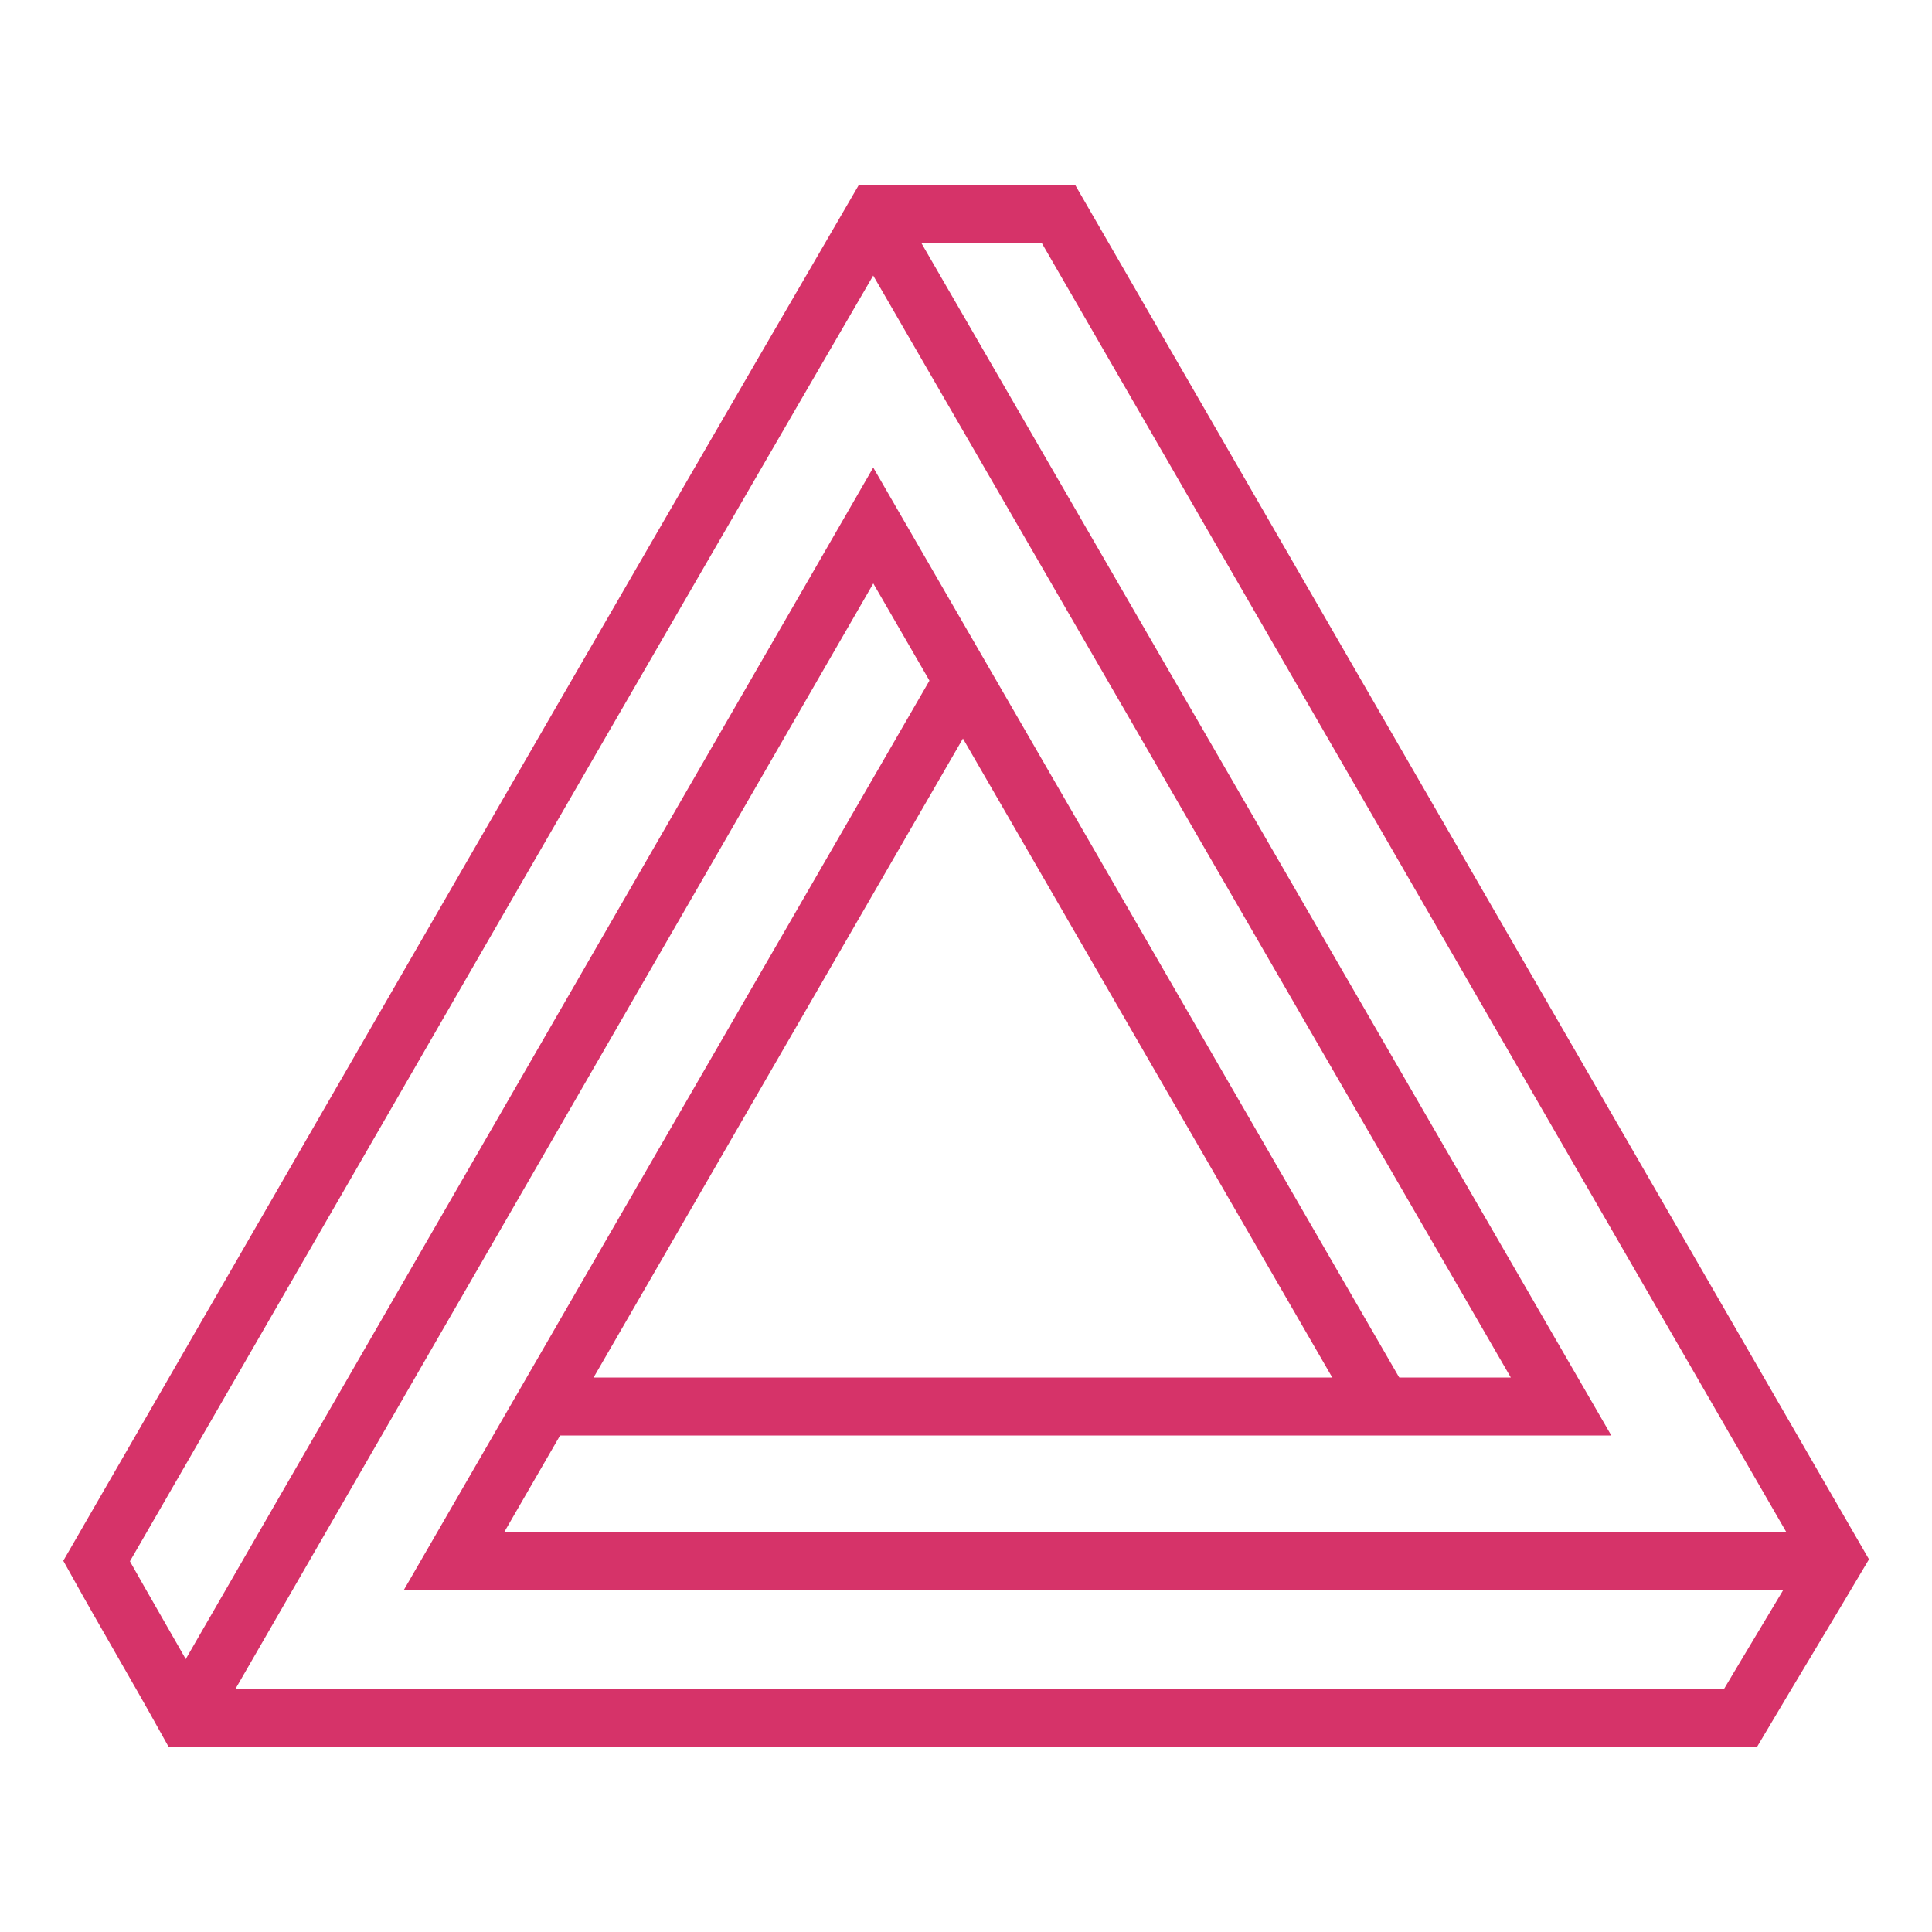
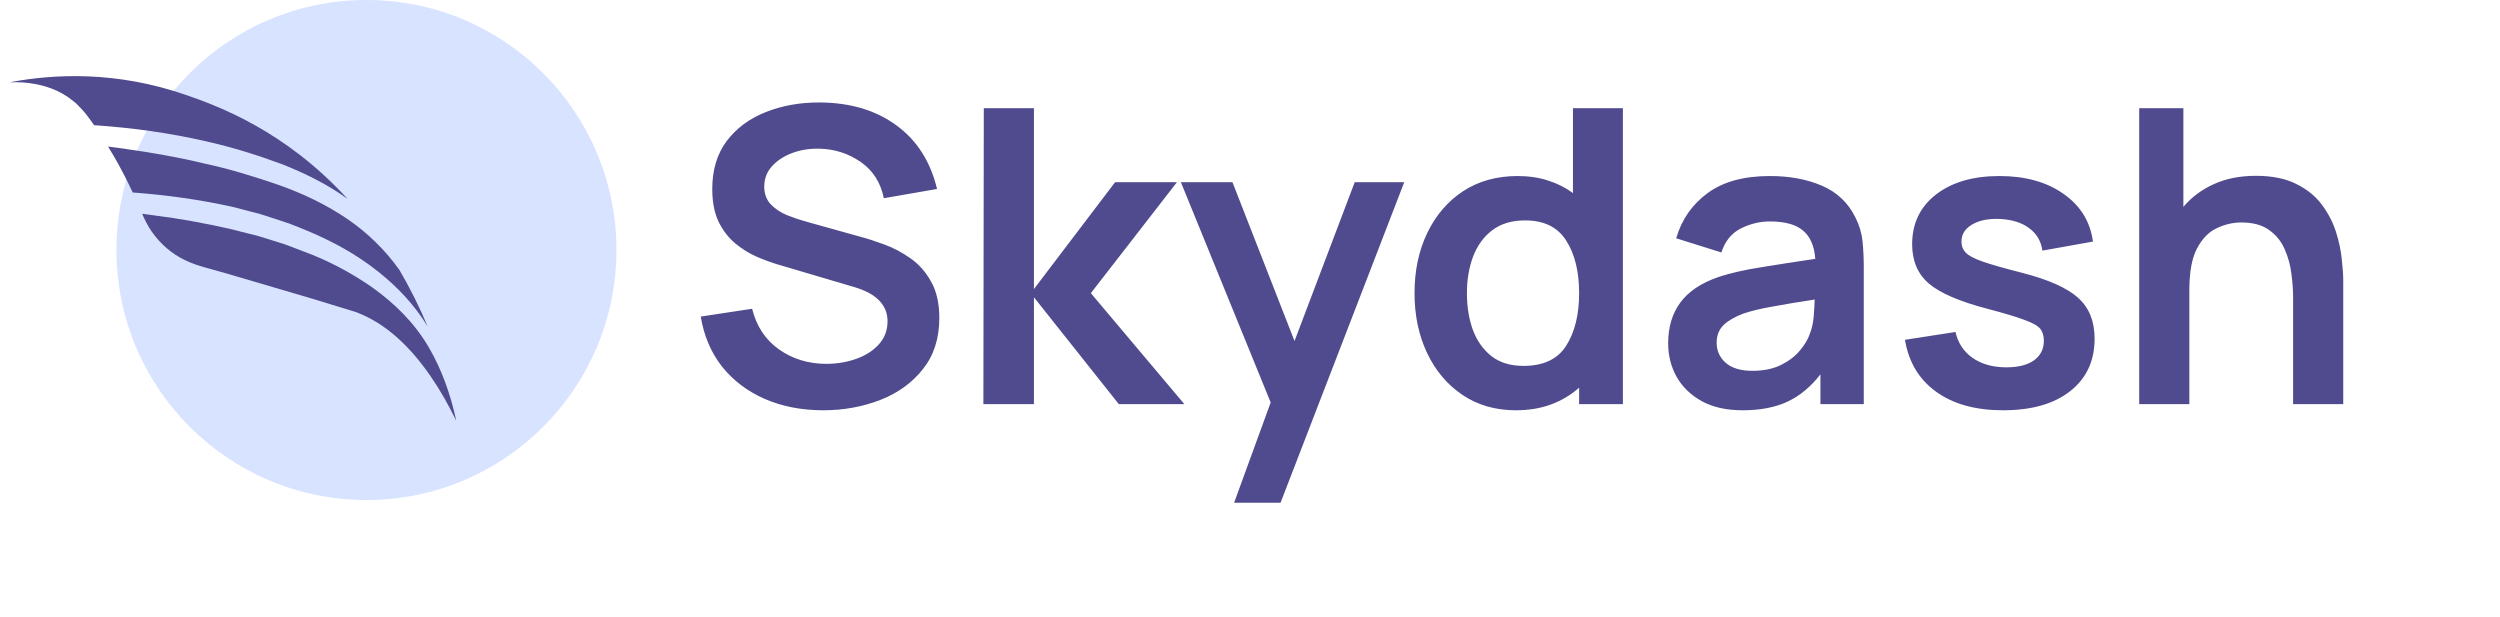
- <svg xmlns="http://www.w3.org/2000/svg" version="1.1" id="Layer_1" x="0px" y="0px" viewBox="0 0 100 100" style="enable-background:new 0 0 100 100;" xml:space="preserve">
-   <style type="text/css">
- 	.st0{fill:none;stroke:#D63369;stroke-width:3;stroke-miterlimit:10;}
- </style>
-   <g id="Aleph">
-     <path class="st0" d="M54.8,11.1C68.2,34.3,81.6,57.5,95,80.7c-1.6,2.7-3.3,5.5-4.9,8.2c-26.8,0-53.7,0-80.5,0   c-1.5-2.7-3.1-5.4-4.6-8.1c13.4-23.2,26.8-46.5,40.3-69.7C48.4,11.1,51.6,11.1,54.8,11.1z" />
-     <polyline class="st0" points="28.2,72.8 80.8,72.8 45.1,11.1  " />
-     <polyline class="st0" points="71.5,72.7 45.2,27.2 9.6,88.9  " />
-     <polyline class="st0" points="49.8,35.3 23.5,80.8 94.8,80.8  " />
-   </g>
+ <svg xmlns="http://www.w3.org/2000/svg" width="365" height="90" viewBox="0 0 365 90" fill="none">
+   <path d="M120.19 59.9C123.15 59.9 125.92 59.4 128.5 58.4C131.08 57.4 133.16 55.9 134.74 53.9C136.34 51.9 137.14 49.41 137.14 46.43C137.14 44.29 136.74 42.52 135.94 41.12C135.16 39.7 134.15 38.56 132.91 37.7C131.69 36.84 130.42 36.17 129.1 35.69C127.8 35.21 126.62 34.83 125.56 34.55L117.82 32.39C116.86 32.13 115.9 31.81 114.94 31.43C113.98 31.03 113.18 30.5 112.54 29.84C111.9 29.16 111.58 28.29 111.58 27.23C111.58 26.11 111.95 25.13 112.69 24.29C113.45 23.45 114.44 22.8 115.66 22.34C116.9 21.88 118.24 21.67 119.68 21.71C121.9 21.77 123.9 22.42 125.68 23.66C127.46 24.9 128.58 26.66 129.04 28.94L136.81 27.59C135.85 23.59 133.88 20.5 130.9 18.32C127.92 16.12 124.21 15 119.77 14.96C116.85 14.94 114.19 15.41 111.79 16.37C109.41 17.31 107.51 18.72 106.09 20.6C104.69 22.48 103.99 24.81 103.99 27.59C103.99 29.49 104.3 31.09 104.92 32.39C105.56 33.67 106.37 34.72 107.35 35.54C108.35 36.36 109.4 37.01 110.5 37.49C111.62 37.97 112.66 38.35 113.62 38.63L124.78 41.93C127.98 42.89 129.58 44.55 129.58 46.91C129.58 48.23 129.15 49.36 128.29 50.3C127.45 51.22 126.35 51.92 124.99 52.4C123.63 52.88 122.18 53.12 120.64 53.12C118.04 53.12 115.74 52.42 113.74 51.02C111.76 49.62 110.45 47.64 109.81 45.08L102.31 46.22C102.77 49.04 103.81 51.48 105.43 53.54C107.07 55.58 109.15 57.15 111.67 58.25C114.21 59.35 117.05 59.9 120.19 59.9ZM143.574 59H150.954V43.4L163.344 59H172.914L159.264 42.8L171.834 26.6H162.804L150.954 42.2V15.8H143.634L143.574 59ZM180.179 73.4H186.959L205.019 26.6H197.789L188.999 49.79L179.939 26.6H172.409L185.519 58.76L180.179 73.4ZM221.311 59.9C223.231 59.9 224.961 59.61 226.501 59.03C228.041 58.45 229.391 57.64 230.551 56.6V59H236.941V15.8H229.651V28.19C228.571 27.39 227.361 26.78 226.021 26.36C224.681 25.92 223.201 25.7 221.581 25.7C218.521 25.7 215.861 26.44 213.601 27.92C211.361 29.4 209.621 31.43 208.381 34.01C207.141 36.59 206.521 39.52 206.521 42.8C206.521 46.04 207.131 48.95 208.351 51.53C209.571 54.11 211.291 56.15 213.511 57.65C215.731 59.15 218.331 59.9 221.311 59.9ZM222.421 53.42C220.541 53.42 218.991 52.95 217.771 52.01C216.551 51.05 215.641 49.77 215.041 48.17C214.461 46.57 214.171 44.78 214.171 42.8C214.171 40.84 214.471 39.06 215.071 37.46C215.691 35.84 216.621 34.56 217.861 33.62C219.121 32.66 220.721 32.18 222.661 32.18C225.421 32.18 227.421 33.16 228.661 35.12C229.921 37.08 230.551 39.64 230.551 42.8C230.551 45.94 229.921 48.5 228.661 50.48C227.421 52.44 225.341 53.42 222.421 53.42ZM254.412 59.9C256.992 59.9 259.182 59.48 260.982 58.64C262.802 57.78 264.402 56.45 265.782 54.65V59H272.112V39.11C272.112 37.71 272.052 36.42 271.932 35.24C271.812 34.04 271.462 32.87 270.882 31.73C269.822 29.59 268.192 28.05 265.992 27.11C263.812 26.17 261.282 25.7 258.402 25.7C254.602 25.7 251.572 26.53 249.312 28.19C247.052 29.85 245.522 32.05 244.722 34.79L251.322 36.86C251.862 35.2 252.812 34.03 254.172 33.35C255.532 32.67 256.942 32.33 258.402 32.33C260.602 32.33 262.222 32.78 263.262 33.68C264.302 34.56 264.892 35.93 265.032 37.79C262.192 38.21 259.552 38.62 257.112 39.02C254.692 39.4 252.632 39.87 250.932 40.43C248.372 41.31 246.502 42.56 245.322 44.18C244.142 45.78 243.552 47.76 243.552 50.12C243.552 51.9 243.962 53.53 244.782 55.01C245.622 56.49 246.852 57.68 248.472 58.58C250.092 59.46 252.072 59.9 254.412 59.9ZM255.852 54.14C254.152 54.14 252.852 53.75 251.952 52.97C251.072 52.19 250.632 51.21 250.632 50.03C250.632 48.97 250.972 48.11 251.652 47.45C252.352 46.79 253.322 46.23 254.562 45.77C255.702 45.39 257.072 45.06 258.672 44.78C260.272 44.48 262.362 44.13 264.942 43.73C264.922 44.49 264.872 45.34 264.792 46.28C264.712 47.2 264.522 48.03 264.222 48.77C263.982 49.51 263.512 50.3 262.812 51.14C262.132 51.98 261.212 52.69 260.052 53.27C258.892 53.85 257.492 54.14 255.852 54.14ZM292.433 59.9C296.613 59.9 299.883 58.97 302.243 57.11C304.623 55.25 305.813 52.69 305.813 49.43C305.813 46.91 305.013 44.93 303.413 43.49C301.833 42.05 299.103 40.83 295.223 39.83C292.703 39.19 290.803 38.65 289.523 38.21C288.263 37.77 287.423 37.33 287.003 36.89C286.583 36.45 286.373 35.92 286.373 35.3C286.373 34.22 286.893 33.38 287.933 32.78C288.973 32.16 290.343 31.89 292.043 31.97C293.803 32.07 295.213 32.52 296.273 33.32C297.353 34.12 297.993 35.21 298.193 36.59L305.573 35.27C305.173 32.35 303.743 30.03 301.283 28.31C298.823 26.57 295.703 25.7 291.923 25.7C288.063 25.7 284.973 26.6 282.653 28.4C280.333 30.2 279.173 32.62 279.173 35.66C279.173 38.08 279.983 39.99 281.603 41.39C283.243 42.79 286.093 44.02 290.153 45.08C292.593 45.72 294.393 46.26 295.553 46.7C296.733 47.12 297.503 47.55 297.863 47.99C298.223 48.43 298.403 49.02 298.403 49.76C298.403 50.96 297.923 51.91 296.963 52.61C296.003 53.29 294.663 53.63 292.943 53.63C290.963 53.63 289.313 53.17 287.993 52.25C286.693 51.33 285.863 50.07 285.503 48.47L278.123 49.61C278.663 52.87 280.183 55.4 282.683 57.2C285.183 59 288.433 59.9 292.433 59.9ZM312.324 59H319.644V42.35C319.644 39.73 320.014 37.71 320.754 36.29C321.514 34.85 322.474 33.86 323.634 33.32C324.814 32.76 326.014 32.48 327.234 32.48C328.954 32.48 330.324 32.86 331.344 33.62C332.364 34.36 333.114 35.31 333.594 36.47C334.094 37.61 334.414 38.8 334.554 40.04C334.714 41.28 334.794 42.4 334.794 43.4V59H342.114V40.91C342.114 40.15 342.044 39.14 341.904 37.88C341.784 36.62 341.504 35.29 341.064 33.89C340.624 32.49 339.944 31.17 339.024 29.93C338.104 28.67 336.854 27.65 335.274 26.87C333.714 26.07 331.744 25.67 329.364 25.67C327.024 25.67 324.964 26.08 323.184 26.9C321.424 27.7 319.954 28.8 318.774 30.2V15.8H312.324V59Z" fill="#504B8E" />
+   <circle cx="53.5" cy="36.5" r="36.5" fill="#D8E3FF" />
+   <path d="M3.437 12.043C5.632 12.232 7.878 12.779 9.927 14.173C10.411 14.576 10.953 14.886 11.396 15.378C11.841 15.859 12.33 16.332 12.706 16.862C13.061 17.329 13.405 17.793 13.739 18.277C19.212 18.651 24.674 19.388 30.083 20.632C33.851 21.479 37.574 22.635 41.259 24.001C44.498 25.298 47.719 26.857 50.724 29.02C41.603 19.039 31.788 15.466 27.132 13.856C16.999 10.349 7.944 10.771 1.394 12.014C2.068 11.989 2.754 12.005 3.437 12.043Z" fill="#504B8E" />
+   <path d="M29.634 23.831C25.952 22.93 22.223 22.306 18.488 21.769C17.584 21.635 16.679 21.5 15.779 21.401C16.863 23.154 17.881 25.009 18.811 26.919C19 27.305 19.186 27.704 19.374 28.101C24.255 28.462 29.132 29.135 33.975 30.208L36.744 30.925L38.126 31.295L39.495 31.739L42.232 32.637C43.142 32.985 44.041 33.35 44.945 33.728C48.532 35.235 52.068 37.127 55.31 39.737C57.967 41.85 60.479 44.453 62.436 47.665C61.301 44.963 59.941 42.187 58.316 39.415C56.192 36.434 53.663 34.027 50.928 32.116C47.68 29.882 44.179 28.224 40.584 26.97C36.989 25.729 33.335 24.613 29.634 23.831Z" fill="#504B8E" />
+   <path d="M54.327 41.942C51.136 39.724 47.738 37.96 44.217 36.672L41.59 35.671L38.917 34.835L37.576 34.422L36.222 34.084L33.522 33.406C29.894 32.589 26.243 31.91 22.57 31.456C21.965 31.363 21.359 31.278 20.75 31.207C21.178 32.184 21.604 33.027 22.136 33.79C23.44 35.651 25.102 37.066 26.972 37.963C27.904 38.426 28.871 38.745 29.892 39.035L33.048 39.92L45.655 43.629L51.934 45.553C54.124 46.363 56.181 47.66 58.023 49.314C61.585 52.516 64.358 56.817 66.612 61.425C65.782 57.542 64.462 53.888 62.634 50.767C60.463 47.017 57.486 44.205 54.327 41.942Z" fill="#504B8E" />
</svg>
